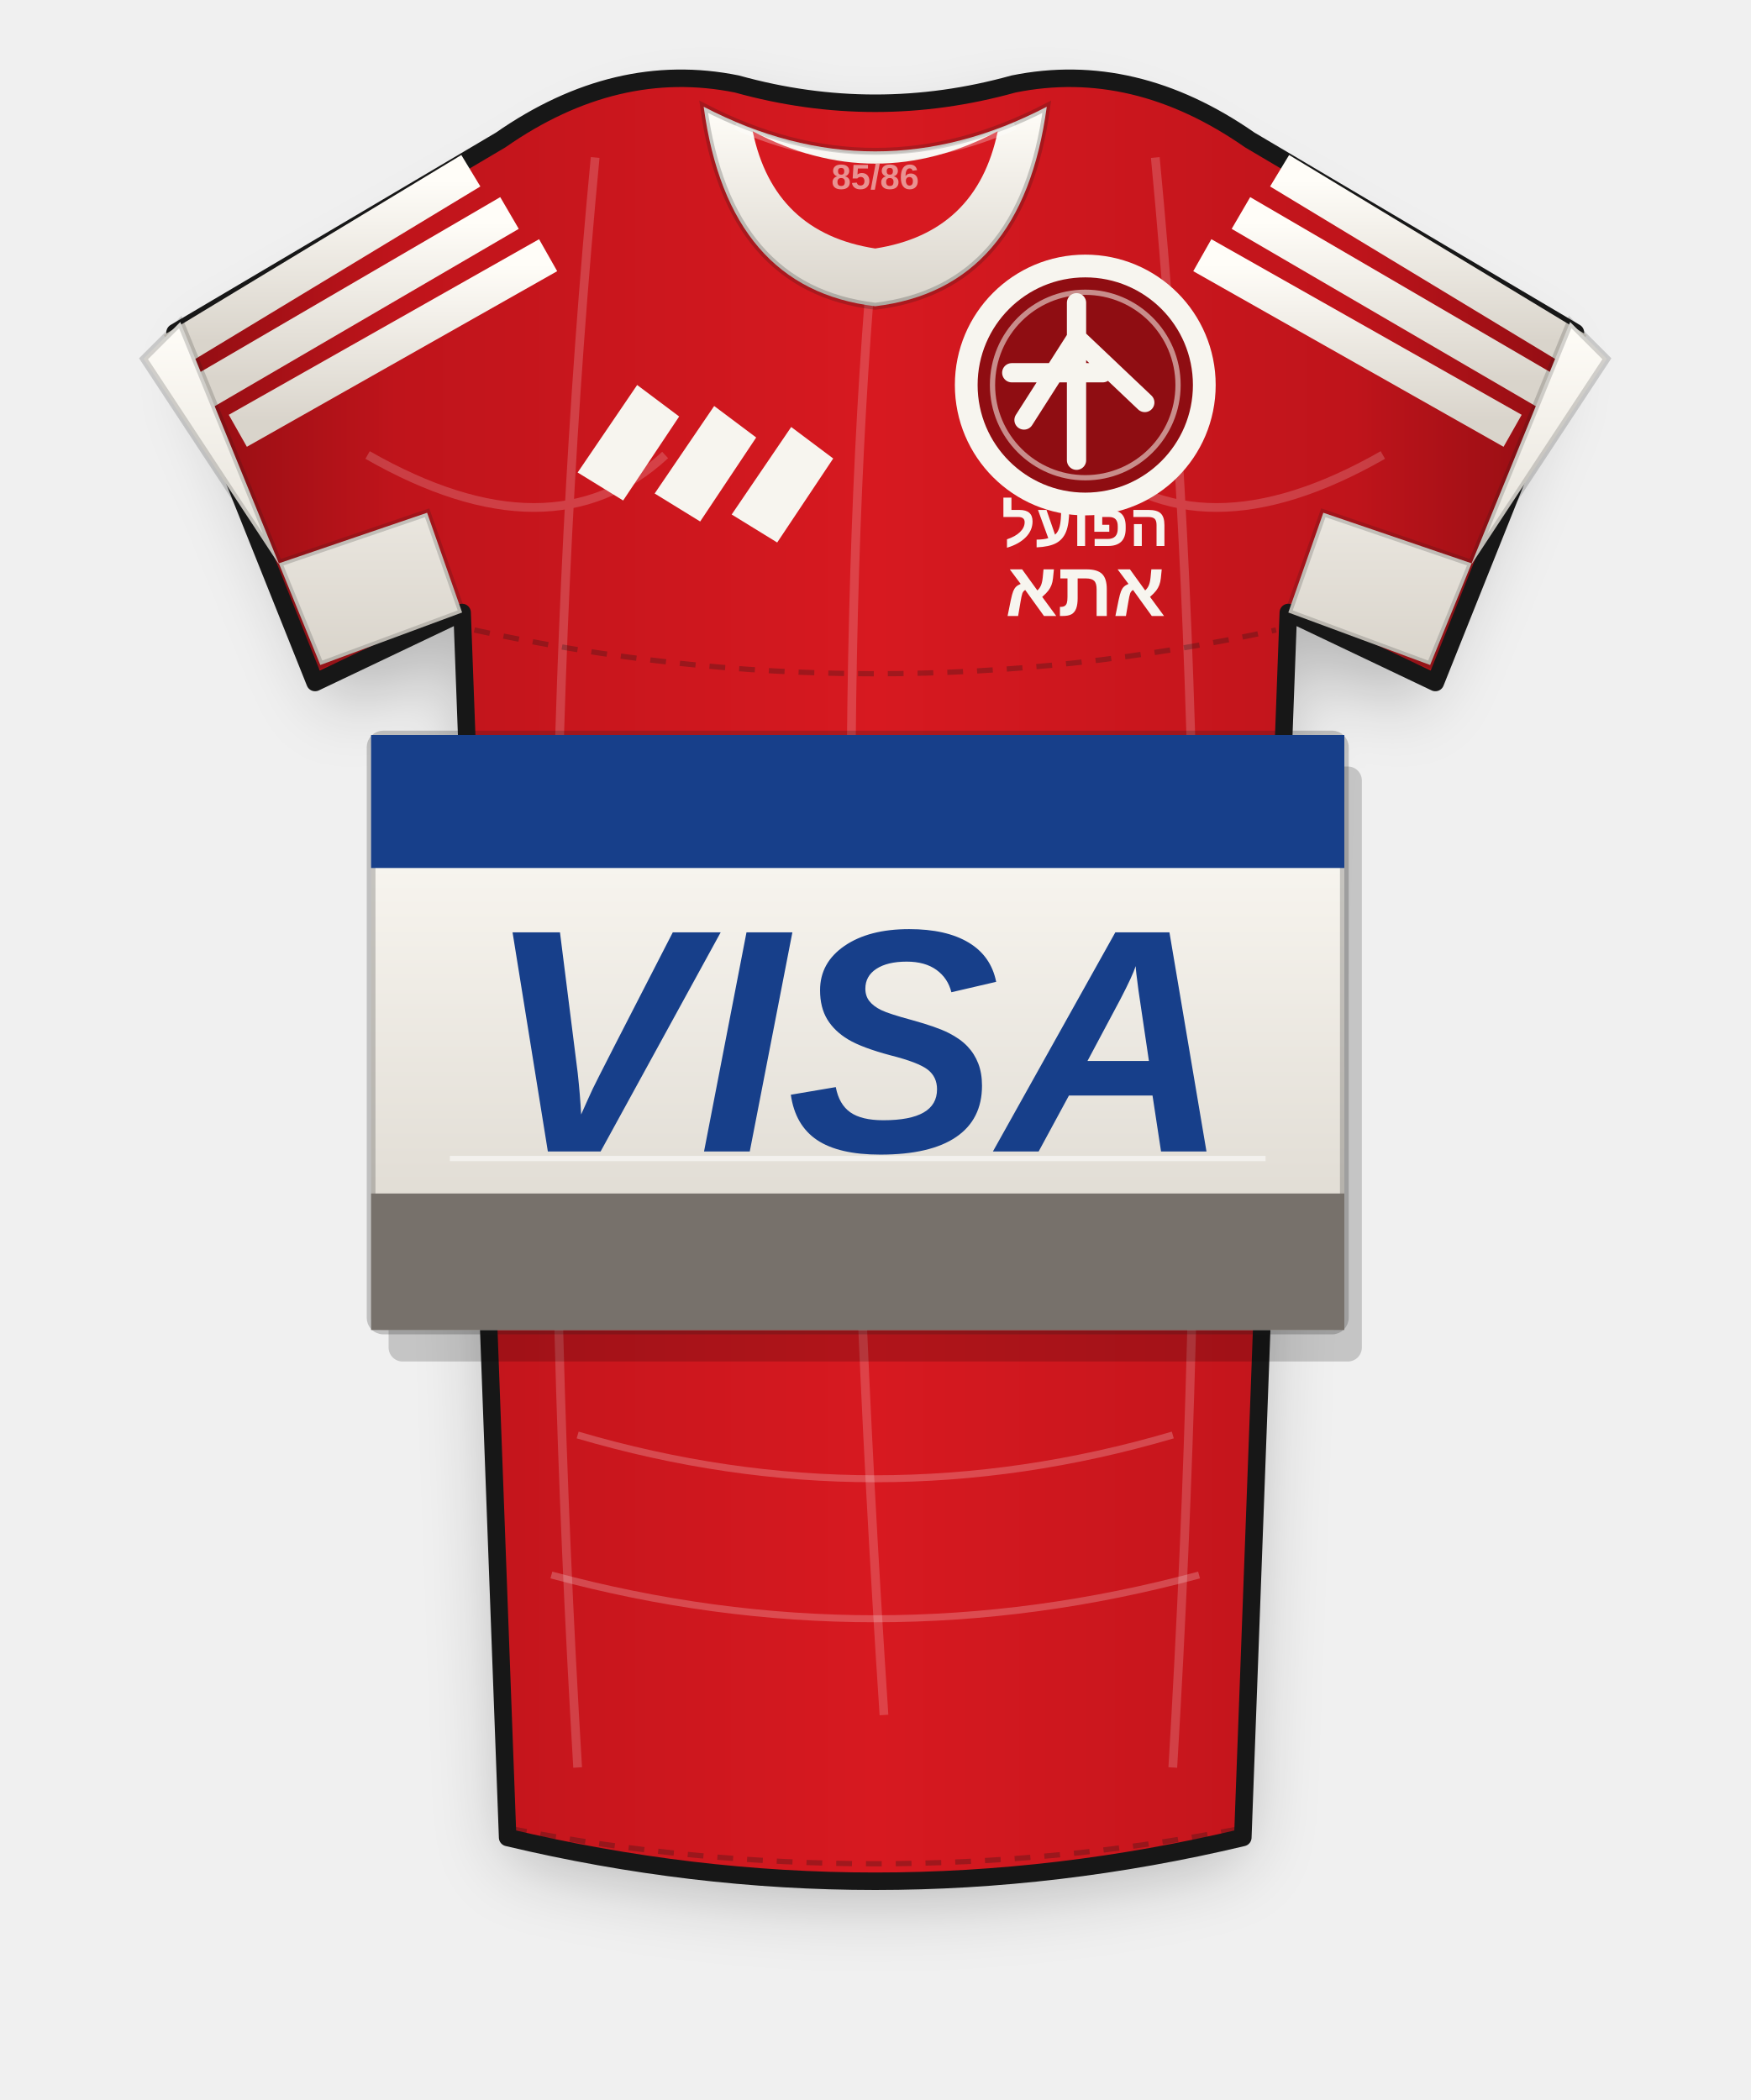
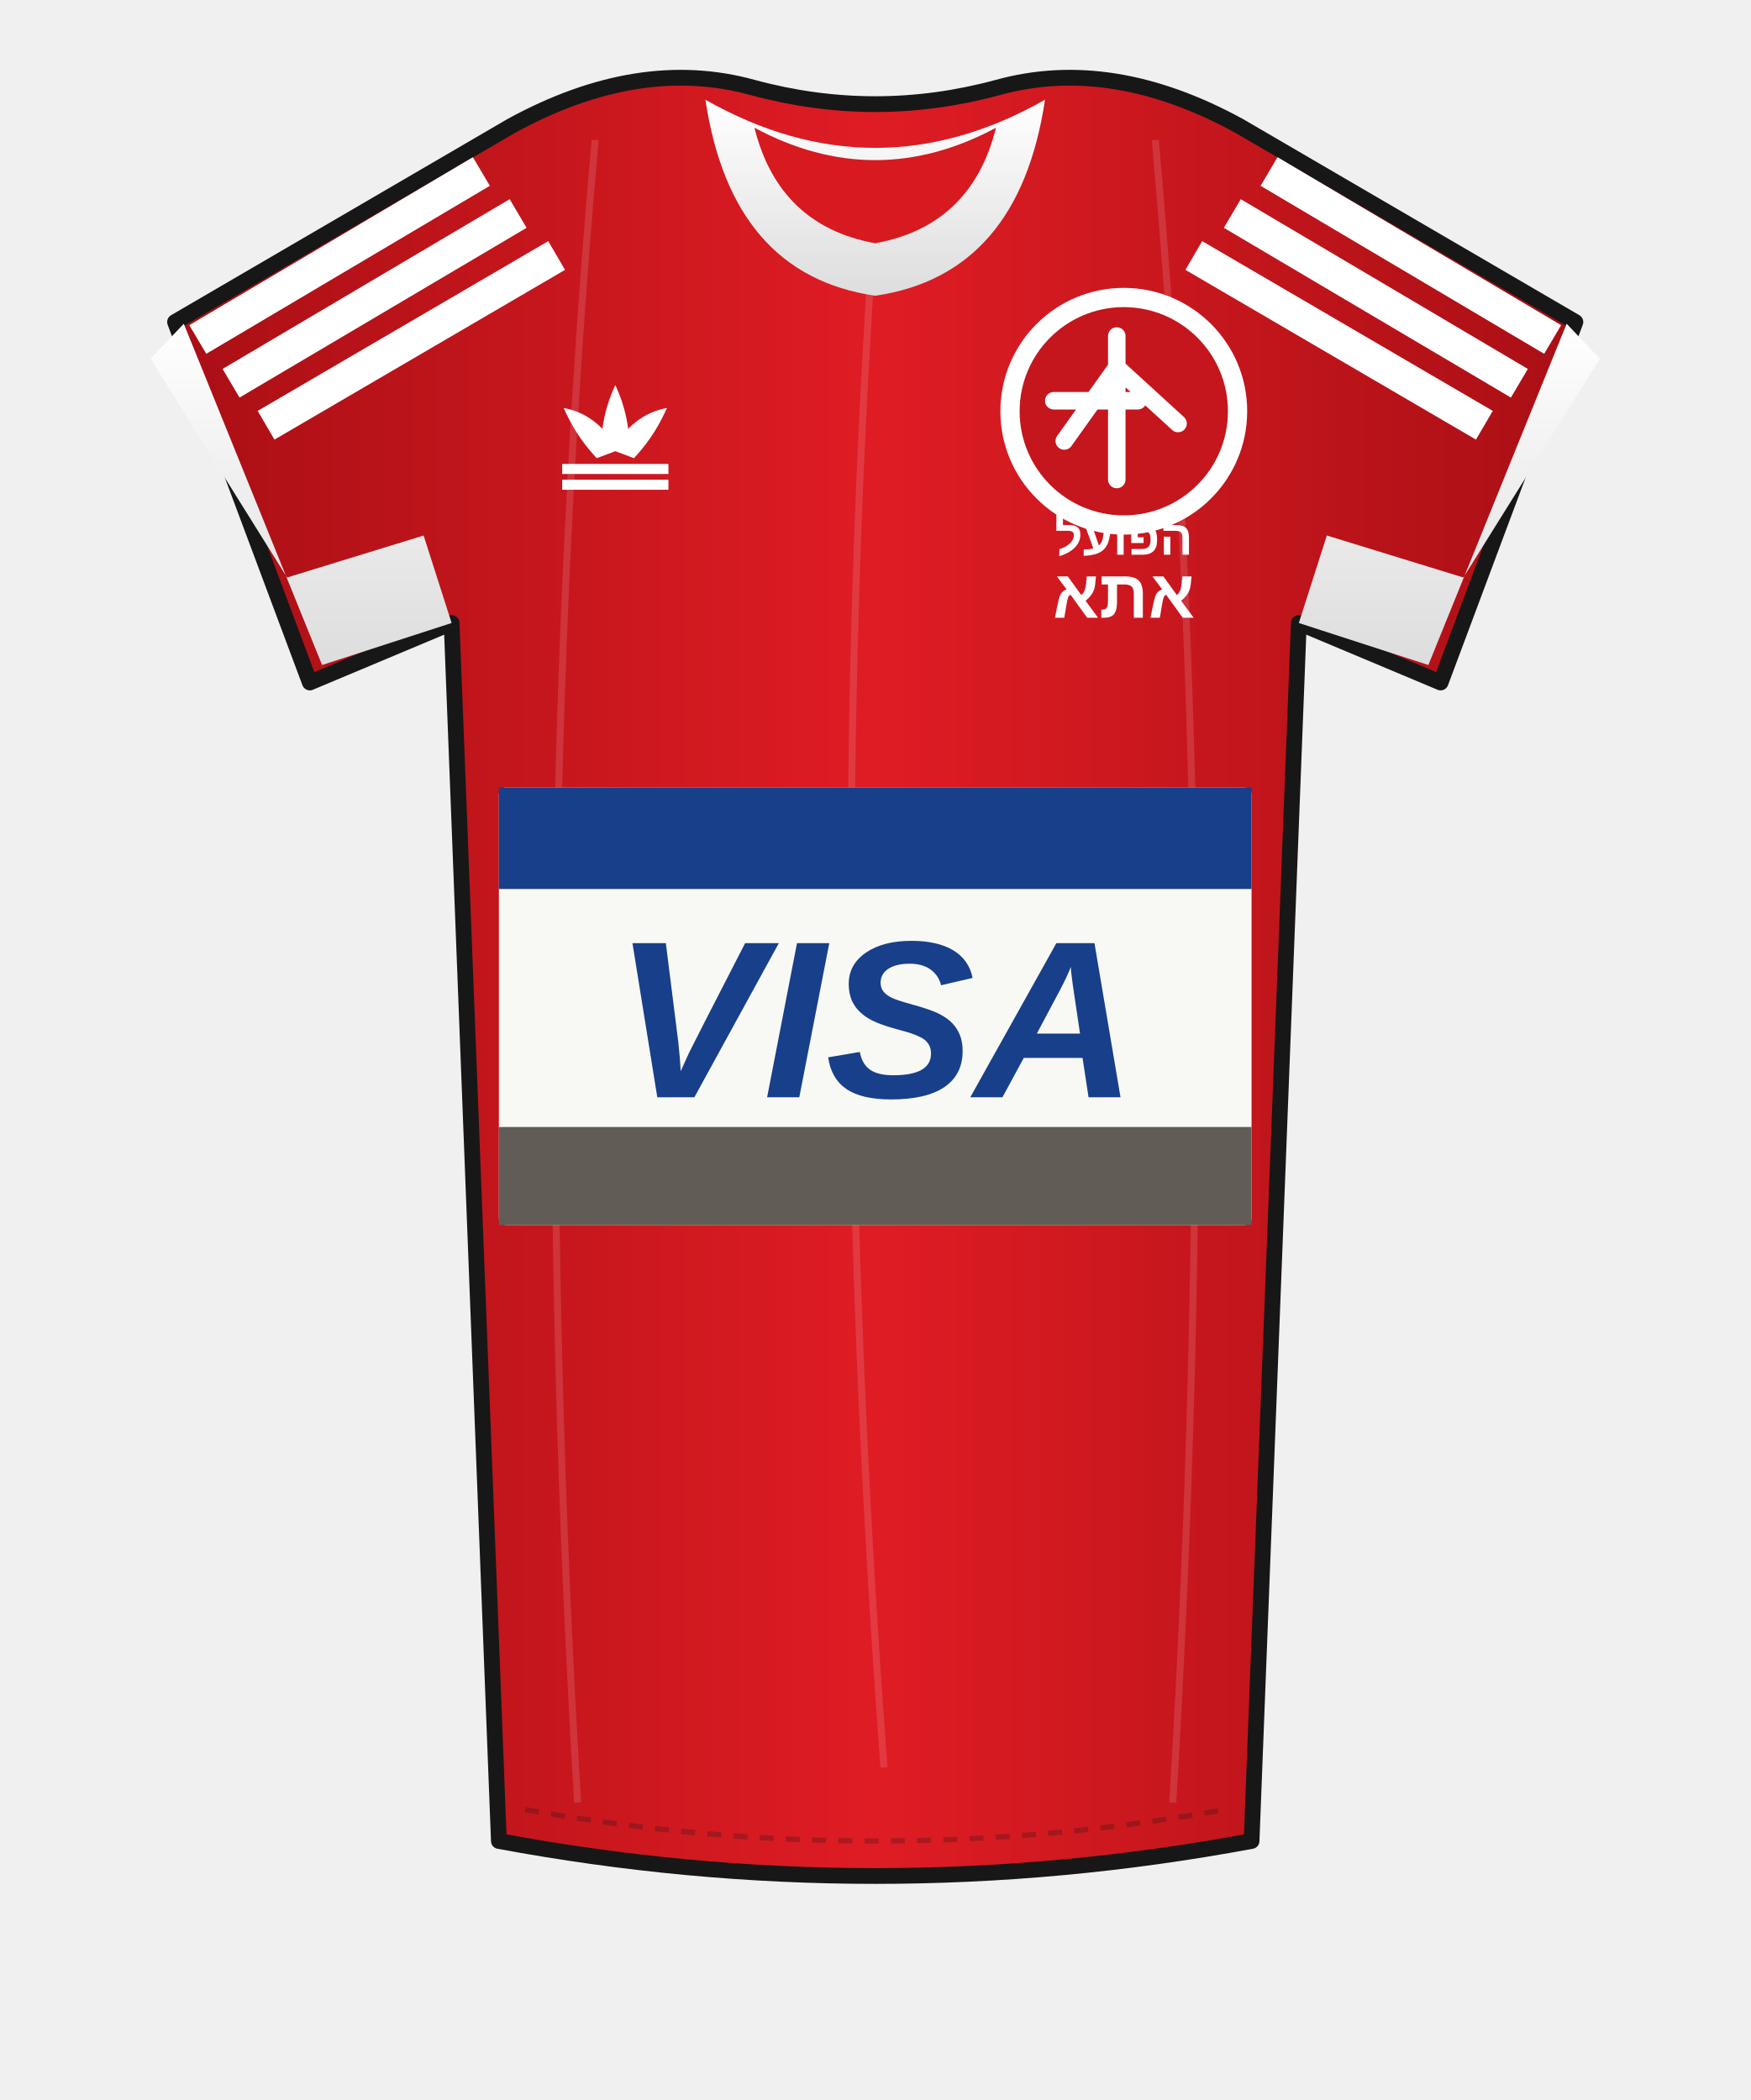
- <svg xmlns="http://www.w3.org/2000/svg" viewBox="0 0 1000 1200" role="img" aria-label="Hapoel 1985/86 home shirt">
+ <svg xmlns="http://www.w3.org/2000/svg" viewBox="0 0 1000 1200" role="img" aria-label="Hapoel Tel Aviv 1985/86 home shirt">
  <defs>
-     <linearGradient id="red85" x1="0" y1="0" x2="1" y2="0">
-       <stop offset="0" stop-color="#8f0d12" />
-       <stop offset=".16" stop-color="#bf141b" />
-       <stop offset=".5" stop-color="#d71920" />
-       <stop offset=".84" stop-color="#bf141b" />
-       <stop offset="1" stop-color="#8f0d12" />
+     <linearGradient id="r" x1="0" x2="1">
+       <stop stop-color="#a90f15" />
+       <stop offset=".5" stop-color="#df1c24" />
+       <stop offset="1" stop-color="#a90f15" />
    </linearGradient>
-     <linearGradient id="cream85" x1="0" y1="0" x2="0" y2="1">
-       <stop stop-color="#fffdf8" />
-       <stop offset="1" stop-color="#d9d4cb" />
+     <linearGradient id="w" x1="0" y1="0" x2="0" y2="1">
+       <stop stop-color="#fff" />
+       <stop offset="1" stop-color="#ddd" />
    </linearGradient>
-     <filter id="shadow85" x="-30%" y="-20%" width="160%" height="160%">
-       <feGaussianBlur stdDeviation="20" />
-     </filter>
-     <clipPath id="clip85">
-       <path d="M286 80 Q352 34 421 48 Q500 70 579 48 Q648 34 714 80 L900 190 820 390 736 350 710 1050 Q500 1100 290 1050 L264 350 180 390 100 190 Z" />
+     <clipPath id="c">
+       <path d="M292 72Q365 32 430 50Q500 69 570 50Q635 32 708 72L900 184L823 390L742 356L715 1052Q500 1092 285 1052L258 356L177 390L100 184Z" />
    </clipPath>
  </defs>
-   <path d="M304 104 Q370 58 430 70 Q500 92 570 70 Q630 58 696 104 L885 210 807 404 735 374 710 1060 Q500 1110 290 1060 L265 374 193 404 115 210 Z" fill="#000" opacity=".24" filter="url(#shadow85)" />
-   <path d="M286 80 Q352 34 421 48 Q500 70 579 48 Q648 34 714 80 L900 190 820 390 736 350 710 1050 Q500 1100 290 1050 L264 350 180 390 100 190 Z" fill="url(#red85)" stroke="#171717" stroke-width="10" stroke-linejoin="round" />
-   <g clip-path="url(#clip85)" opacity=".18" fill="none" stroke="#fff" stroke-width="5">
-     <path d="M340 90 Q300 510 330 1010" />
-     <path d="M660 90 Q700 510 670 1010" />
-     <path d="M500 130 Q470 450 505 980" />
-     <path d="M210 260 Q315 320 380 260" />
-     <path d="M790 260 Q685 320 620 260" />
+   <path d="M292 72Q365 32 430 50Q500 69 570 50Q635 32 708 72L900 184L823 390L742 356L715 1052Q500 1092 285 1052L258 356L177 390L100 184Z" fill="url(#r)" stroke="#171717" stroke-width="9" stroke-linejoin="round" />
+   <g clip-path="url(#c)" opacity=".13" fill="none" stroke="#fff" stroke-width="4">
+     <path d="M340 80Q300 530 330 1030" />
+     <path d="M660 80Q700 530 670 1030" />
+     <path d="M500 120Q470 540 505 1010" />
  </g>
-   <g fill="none" stroke="url(#cream85)" stroke-width="21" stroke-linecap="square">
-     <path d="M260 103 L108 195" />
-     <path d="M282 127 L126 218" />
-     <path d="M304 151 L145 241" />
-     <path d="M740 103 L892 195" />
-     <path d="M718 127 L874 218" />
-     <path d="M696 151 L855 241" />
+   <g fill="none" stroke="#fff" stroke-width="19">
+     <path d="M275 98L113 194" />
+     <path d="M296 122L132 219" />
+     <path d="M318 146L152 243" />
+     <path d="M725 98L887 194" />
+     <path d="M704 122L868 219" />
+     <path d="M682 146L848 243" />
  </g>
-   <path d="M103 184 L183 380 264 350 244 293 159 322 82 205 Z" fill="url(#cream85)" stroke="#171717" stroke-opacity=".18" stroke-width="4" />
-   <path d="M897 184 L817 380 736 350 756 293 841 322 918 205 Z" fill="url(#cream85)" stroke="#171717" stroke-opacity=".18" stroke-width="4" />
-   <path d="M402 61 Q500 112 598 61 Q584 165 500 175 Q416 165 402 61 Z" fill="url(#cream85)" stroke="#171717" stroke-opacity=".22" stroke-width="4" />
-   <path d="M430 75 Q500 112 570 75 Q558 133 500 142 Q442 133 430 75 Z" fill="#d71920" />
-   <path d="M420 72 Q500 108 580 72" fill="none" stroke="#fff" stroke-opacity=".28" stroke-width="4" />
-   <g transform="translate(330 220)" fill="#f7f5ef">
-     <path d="M0 50 L34 0 L58 18 L26 66 Z" />
-     <path d="M44 62 L78 12 L102 30 L70 78 Z" />
-     <path d="M88 74 L122 24 L146 42 L114 90 Z" />
+   <path d="M403 57Q500 112 597 57Q582 157 500 169Q418 157 403 57Z" fill="url(#w)" />
+   <path d="M431 73Q500 110 569 73Q555 129 500 139Q445 129 431 73Z" fill="#d71920" />
+   <path d="M105 185L184 380L258 356L242 306L164 330L86 205Z" fill="url(#w)" />
+   <path d="M895 185L816 380L742 356L758 306L836 330L914 205Z" fill="url(#w)" />
+   <g transform="translate(322 220) scale(.82)" fill="#fff">
+     <path d="M36 0C43 15 46 30 46 46H26C26 30 29 15 36 0Z" />
+     <path d="M0 16C16 19 27 28 39 45L23 51C11 38 5 27 0 16Z" />
+     <path d="M72 16C56 19 45 28 33 45L49 51C61 38 67 27 72 16Z" />
+     <rect x="-1" y="55" width="74" height="7" />
+     <rect x="-1" y="66" width="74" height="7" />
  </g>
-   <g transform="translate(620 220)">
-     <circle r="68" fill="#8f0d12" stroke="#f7f5ef" stroke-width="13" />
-     <circle r="53" fill="none" stroke="#f7f5ef" stroke-opacity=".55" stroke-width="3" />
-     <path d="M-42 -7 H10 M-5 -47 V43 M-5 -27 L-35 20 M-5 -27 L34 10" fill="none" stroke="#f7f5ef" stroke-width="11" stroke-linecap="round" />
-     <text x="0" y="92" text-anchor="middle" fill="#f7f5ef" font-family="Arial" font-size="34" font-weight="800">הפועל</text>
-     <text x="0" y="132" text-anchor="middle" fill="#f7f5ef" font-family="Arial" font-size="44" font-weight="900">אתא</text>
+   <g transform="translate(642 235)">
+     <circle r="65" fill="#c4161c" stroke="#fff" stroke-width="11" />
+     <path d="M-40 -6H8M-4 -43V39M-4 -25L-34 17M-4 -25L31 7" fill="none" stroke="#fff" stroke-width="10" stroke-linecap="round" />
+     <text x="0" y="82" text-anchor="middle" fill="#fff" font-family="Arial" font-size="28" font-weight="800">הפועל</text>
+     <text x="0" y="118" text-anchor="middle" fill="#fff" font-family="Arial" font-size="39" font-weight="900">אתא</text>
  </g>
-   <g transform="translate(212 420)">
-     <rect x="10" y="18" width="556" height="340" rx="8" fill="#000" opacity=".18" />
-     <rect width="556" height="340" rx="7" fill="url(#cream85)" stroke="#171717" stroke-opacity=".22" stroke-width="5" />
-     <rect width="556" height="76" fill="#173f8a" />
-     <rect y="262" width="556" height="78" fill="#77716b" />
-     <text x="278" y="238" text-anchor="middle" fill="#173f8a" font-family="Arial Black,Arial" font-size="182" font-style="italic" font-weight="900">VISA</text>
-     <path d="M45 242 H511" stroke="#fff" stroke-opacity=".55" stroke-width="3" />
+   <g transform="translate(285 450)">
+     <rect width="430" height="250" rx="4" fill="#f8f8f4" />
+     <rect width="430" height="58" fill="#173f8a" />
+     <rect y="194" width="430" height="56" fill="#625c57" />
+     <text x="215" y="177" text-anchor="middle" fill="#173f8a" font-family="Arial Black,Arial" font-size="128" font-style="italic" font-weight="900">VISA</text>
  </g>
-   <g opacity=".22" fill="none" stroke="#fff" stroke-width="4">
-     <path d="M330 820 Q500 870 670 820" />
-     <path d="M315 900 Q500 950 685 900" />
-   </g>
-   <g fill="none" stroke="#171717" stroke-opacity=".28" stroke-width="3" stroke-dasharray="9 8">
-     <path d="M271 360 Q500 410 729 360" />
-     <path d="M292 1045 Q500 1085 708 1045" />
-   </g>
-   <text x="500" y="108" text-anchor="middle" fill="#f7f5ef" fill-opacity=".55" font-family="Arial" font-size="20" font-weight="700">85/86</text>
+   <path d="M300 1034Q500 1070 700 1034" fill="none" stroke="#171717" stroke-opacity=".25" stroke-width="3" stroke-dasharray="8 7" />
</svg>
